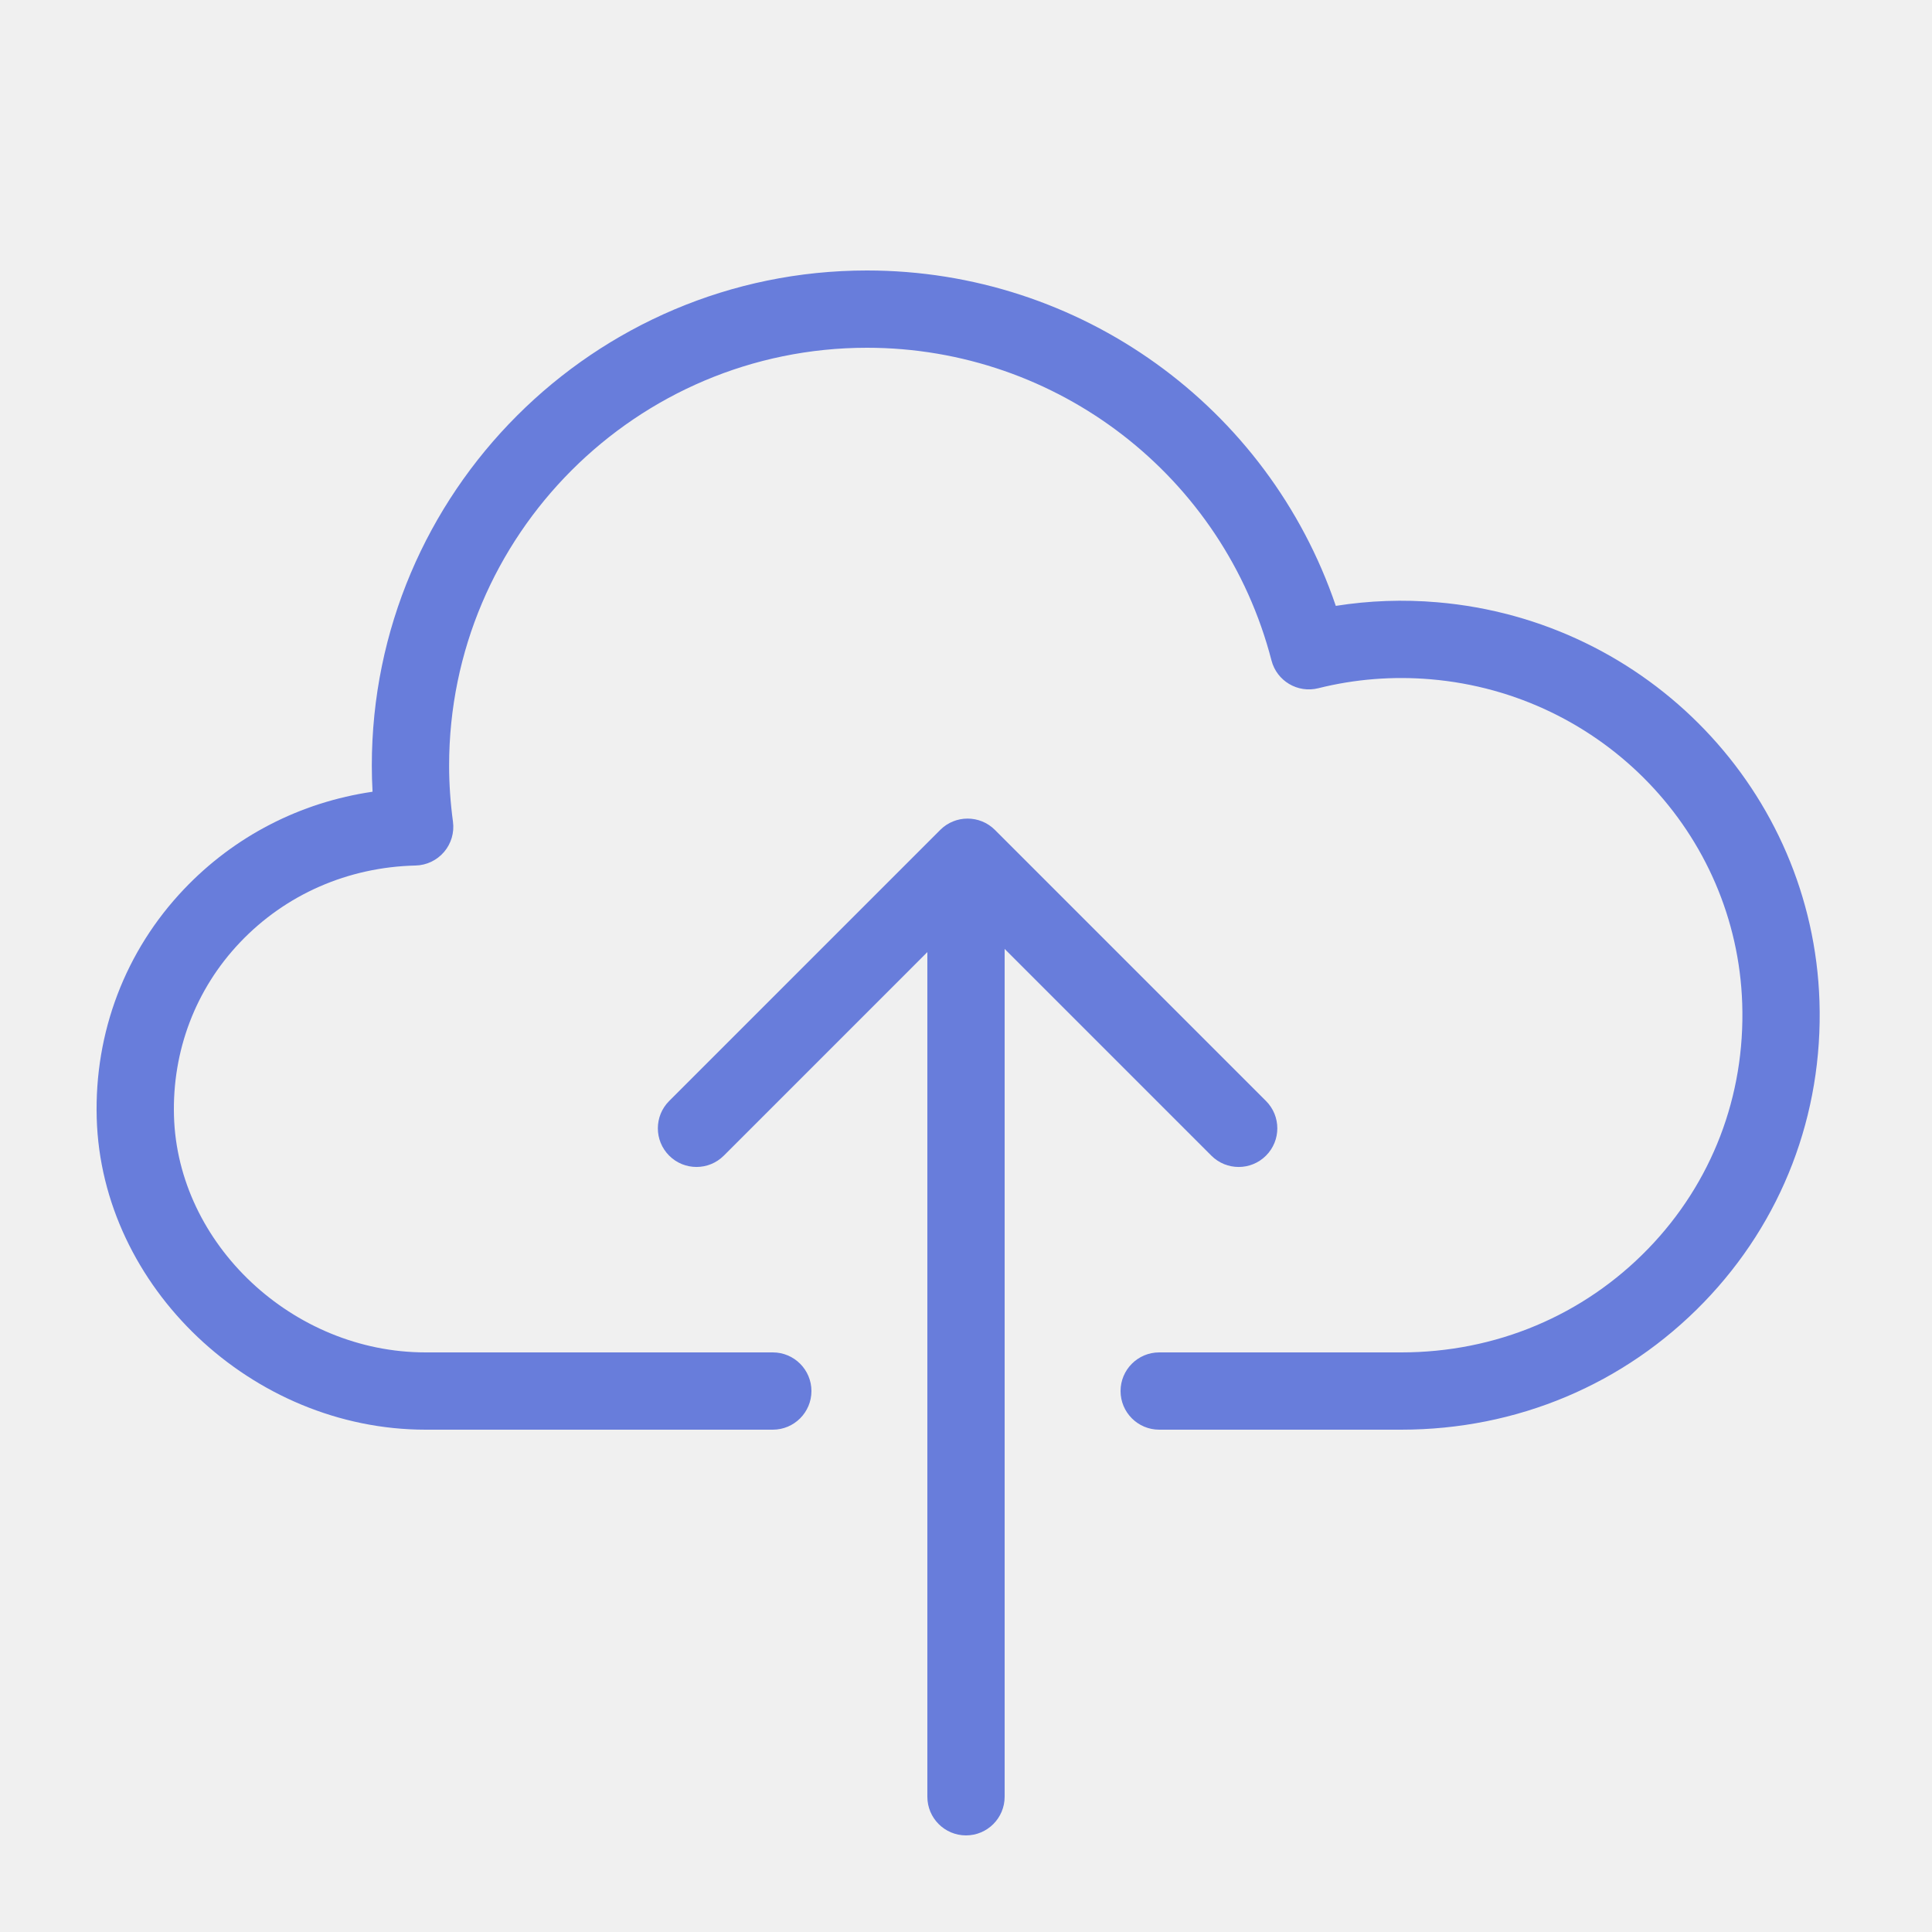
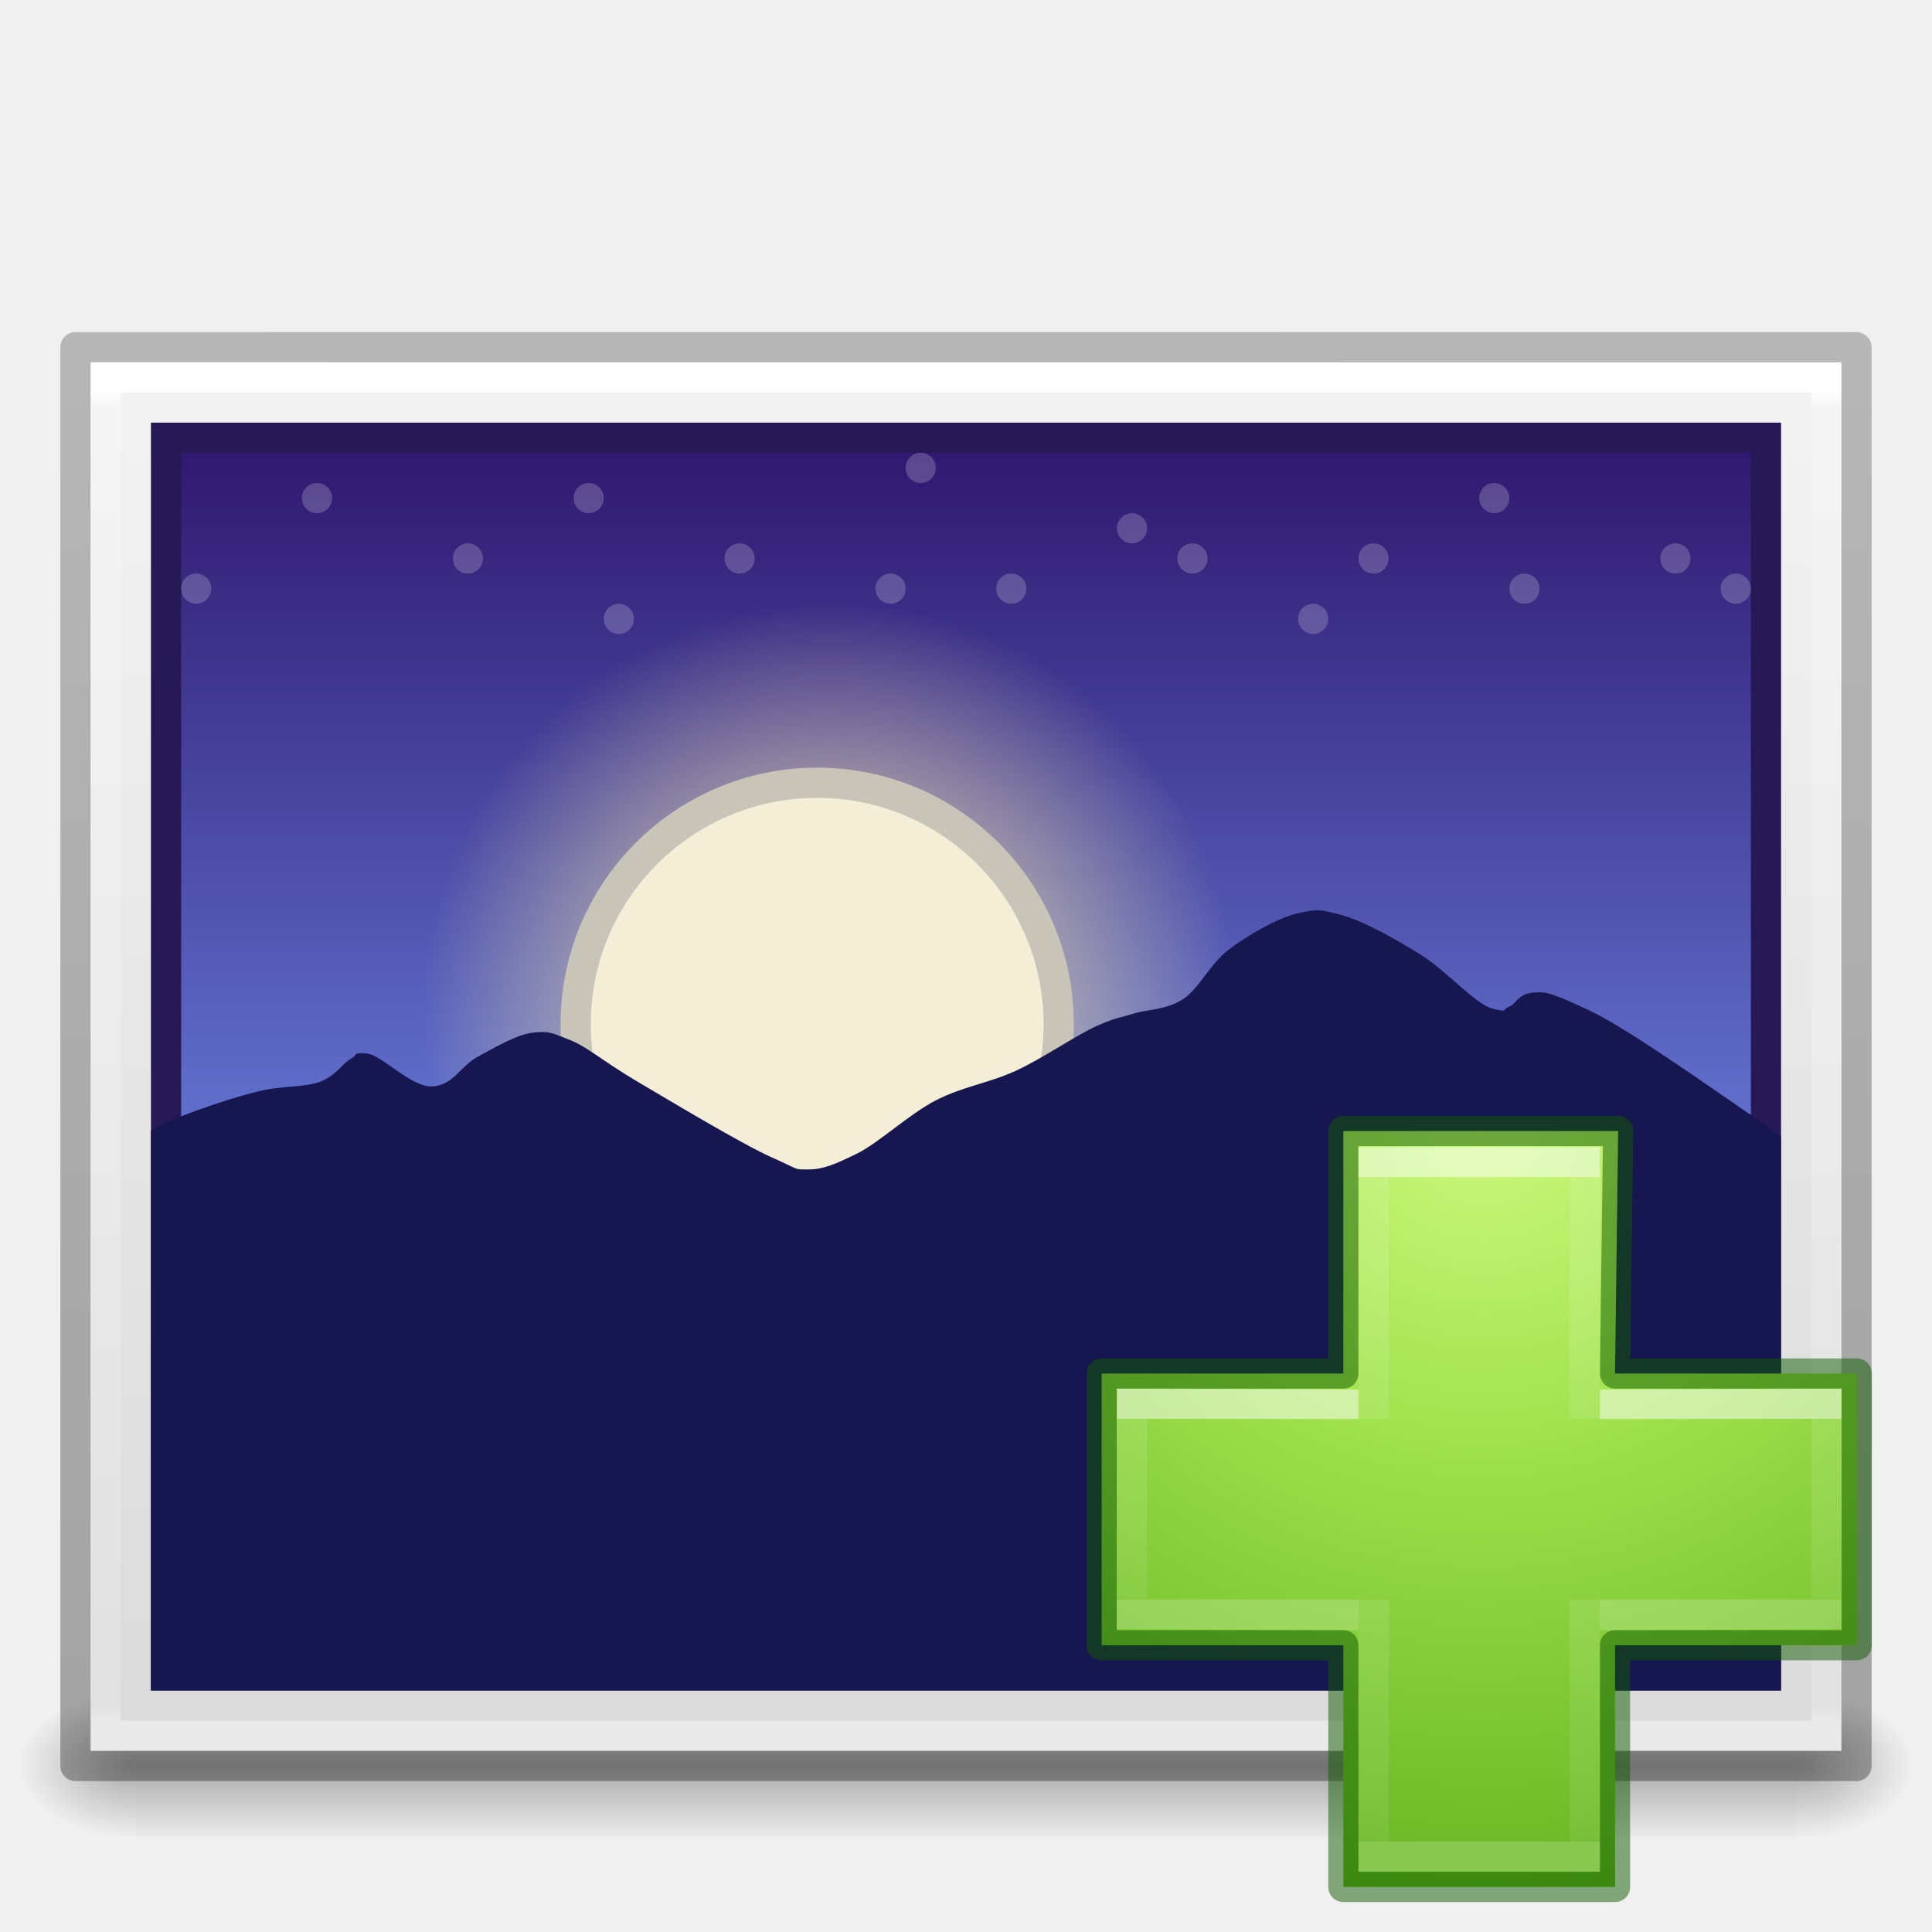
- <svg xmlns="http://www.w3.org/2000/svg" fill="#687ddb" version="1.1" x="0px" y="0px" viewBox="0 0 100 100" enable-background="new 0 0 100 100" xml:space="preserve">
-   <path fill="#687ddb" d="M22.028,74H40c1.104,0,2-0.896,2-2s-0.896-2-2-2H22.028c-6.874,0-12.837-5.605-13.023-12.24  c-0.094-3.372,1.118-6.56,3.414-8.977c2.362-2.487,5.591-3.902,9.091-3.984c0.568-0.013,1.104-0.268,1.474-0.701  c0.369-0.432,0.537-1.001,0.462-1.564c-0.133-0.989-0.2-1.966-0.2-2.904C23.245,27.703,32.948,18,44.874,18  c9.857,0,18.468,6.655,20.938,16.185c0.275,1.062,1.354,1.704,2.421,1.438c1.901-0.476,3.862-0.63,5.825-0.463  c8.898,0.76,15.828,7.977,16.119,16.789c0.158,4.773-1.568,9.275-4.86,12.677C81.963,68.091,77.421,70,72.528,70H60  c-1.104,0-2,0.896-2,2s0.896,2,2,2h12.528c5.987,0,11.549-2.342,15.664-6.594c4.051-4.188,6.176-9.724,5.983-15.59  c-0.357-10.836-8.859-19.71-19.776-20.642c-1.764-0.152-3.525-0.088-5.258,0.186C65.637,21.048,55.916,14,44.874,14  c-14.132,0-25.629,11.497-25.629,25.629c0,0.444,0.013,0.896,0.038,1.351c-3.743,0.548-7.153,2.299-9.765,5.049  c-3.034,3.194-4.636,7.4-4.512,11.844C5.251,66.614,13.047,74,22.028,74z" />
-   <path fill="#687ddb" d="M50,95c1.104,0,2-0.896,2-2V49.117l10.699,10.699c0.391,0.391,0.902,0.586,1.415,0.586  c0.512,0,1.023-0.195,1.414-0.586c0.781-0.781,0.781-2.047,0-2.829L51.496,42.955c-0.781-0.78-2.048-0.78-2.829,0L34.636,56.987  c-0.781,0.781-0.781,2.047,0,2.829c0.781,0.781,2.047,0.781,2.829,0L48,49.28V93C48,94.104,48.896,95,50,95z" />
+ <svg xmlns="http://www.w3.org/2000/svg" xmlns:xlink="http://www.w3.org/1999/xlink" id="svg2453" height="64" width="64" version="1.0">
+   <defs id="defs2455">
+     <linearGradient id="linearGradient3104-6">
+       <stop offset="0" style="stop-color:#000000;stop-opacity:0.318" id="stop3106-3" />
+       <stop offset="1" style="stop-color:#000000;stop-opacity:0.24" id="stop3108-9" />
+     </linearGradient>
+     <linearGradient id="linearGradient3977-4">
+       <stop offset="0" style="stop-color:#ffffff;stop-opacity:1" id="stop3979-7" />
+       <stop offset="0.012" style="stop-color:#ffffff;stop-opacity:0.235" id="stop3981-6" />
+       <stop offset="0.988" style="stop-color:#ffffff;stop-opacity:0.157" id="stop3983-5" />
+       <stop offset="1" style="stop-color:#ffffff;stop-opacity:0.392" id="stop3985-6" />
+     </linearGradient>
+     <linearGradient id="linearGradient3600-9">
+       <stop offset="0" style="stop-color:#f4f4f4;stop-opacity:1" id="stop3602-3" />
+       <stop offset="1" style="stop-color:#dbdbdb;stop-opacity:1" id="stop3604-7" />
+     </linearGradient>
+     <linearGradient id="linearGradient5060-2">
+       <stop offset="0" style="stop-color:#000000;stop-opacity:1" id="stop5062-3" />
+       <stop offset="1" style="stop-color:#000000;stop-opacity:0" id="stop5064-1" />
+     </linearGradient>
+     <linearGradient id="linearGradient5048-8">
+       <stop offset="0" style="stop-color:#000000;stop-opacity:0" id="stop5050-4" />
+       <stop offset="0.5" style="stop-color:#000000;stop-opacity:1" id="stop5056-5" />
+       <stop offset="1" style="stop-color:#000000;stop-opacity:0" id="stop5052-1" />
+     </linearGradient>
+     <linearGradient gradientTransform="matrix(1.361208,0,0,0.9557205,91.69148,7.785644)" gradientUnits="userSpaceOnUse" xlink:href="#linearGradient3104-6" id="linearGradient3163" y2="2.906" x2="-51.786" y1="50.786" x1="-51.786" />
+     <linearGradient gradientTransform="matrix(1.540541,0,0,1.216213,-4.972971,5.810865)" gradientUnits="userSpaceOnUse" xlink:href="#linearGradient3977-4" id="linearGradient3166" y2="42.1" x2="24" y1="5.864" x1="24" />
+     <linearGradient gradientTransform="matrix(1.657139,0,0,0.9994977,-7.771346,9.478588)" gradientUnits="userSpaceOnUse" xlink:href="#linearGradient3600-9" id="linearGradient3169" y2="47.013" x2="25.132" y1="0.985" x1="25.132" />
+     <radialGradient gradientTransform="matrix(0.03212956,0,0,0.02058823,40.13678,48.45142)" gradientUnits="userSpaceOnUse" xlink:href="#linearGradient5060-2" id="radialGradient3172" fy="486.648" fx="605.714" r="117.143" cy="486.648" cx="605.714" />
+     <radialGradient gradientTransform="matrix(-0.03212956,0,0,0.02058823,23.86322,48.45142)" gradientUnits="userSpaceOnUse" xlink:href="#linearGradient5060-2" id="radialGradient3175" fy="486.648" fx="605.714" r="117.143" cy="486.648" cx="605.714" />
+     <linearGradient gradientTransform="matrix(0.1139053,0,0,0.02058823,-9.168641,48.45142)" gradientUnits="userSpaceOnUse" xlink:href="#linearGradient5048-8" id="linearGradient3178" y2="609.505" x2="302.857" y1="366.648" x1="302.857" />
+     <linearGradient gradientTransform="matrix(0.6225918,0,0,0.4797646,-72.25684,-60.49989)" gradientUnits="userSpaceOnUse" xlink:href="#linearGradient3590" id="linearGradient3077-9" y2="143.954" x2="164.28" y1="210.563" x1="164.28" />
+     <linearGradient id="linearGradient4785-3-8">
+       <stop offset="0" style="stop-color:#262626;stop-opacity:1" id="stop4787-5-5" />
+       <stop offset="1" style="stop-color:#4d4d4d;stop-opacity:1" id="stop4789-1-1" />
+     </linearGradient>
+     <linearGradient gradientTransform="matrix(1.413385,0,0,1.401585,3.986264,4.903441)" gradientUnits="userSpaceOnUse" xlink:href="#linearGradient3610-302-9-7-6" id="linearGradient3079-1" y2="36.269" x2="30.306" y1="6.942" x1="30.306" />
+     <linearGradient id="linearGradient3610-302-9-7-6">
+       <stop offset="0" style="stop-color:#1d1d1d;stop-opacity:1" id="stop3796-3-8-6" />
+       <stop offset="1" style="stop-color:#000000;stop-opacity:1" id="stop3798-1-9-9" />
+     </linearGradient>
+     <radialGradient r="31" fy="48.449" fx="65.916" cy="48.449" cx="65.916" gradientTransform="matrix(0,1.242076,-1.351224,0,114.6003,-44.65654)" gradientUnits="userSpaceOnUse" id="radialGradient3106" xlink:href="#linearGradient3242-7-3-8-0-4-58-06-6" />
+     <linearGradient id="linearGradient3242-7-3-8-0-4-58-06">
+       <stop offset="0" style="stop-color:#919fdc;stop-opacity:1" id="stop3244-5-8-5-6-4-3-8" />
+       <stop offset="0.262" style="stop-color:#687ddb;stop-opacity:1" id="stop3246-9-5-1-5-3-0-7" />
+       <stop offset="0.661" style="stop-color:#4c66da;stop-opacity:1" id="stop3248-7-2-0-7-5-35-9" />
+       <stop offset="1" style="stop-color:#1f41d6;stop-opacity:1" id="stop3250-8-2-8-5-6-40-4" />
+     </linearGradient>
+     <linearGradient x1="24.139" y1="9.493" x2="24.139" y2="36.813" id="linearGradient3030-44" xlink:href="#linearGradient4154" gradientUnits="userSpaceOnUse" gradientTransform="matrix(0.9862841,0,0,0.8052748,26.93797,31.3553)" />
+     <linearGradient id="linearGradient4154">
+       <stop id="stop4156" style="stop-color:#ffffff;stop-opacity:1" offset="0" />
+       <stop id="stop4158" style="stop-color:#ffffff;stop-opacity:0.235" offset="0" />
+       <stop id="stop4160" style="stop-color:#ffffff;stop-opacity:0.157" offset="1" />
+       <stop id="stop4162" style="stop-color:#ffffff;stop-opacity:0.392" offset="1" />
+     </linearGradient>
+     <linearGradient x1="24.139" y1="20.067" x2="24.139" y2="26.211" id="linearGradient3030-1" xlink:href="#linearGradient4299" gradientUnits="userSpaceOnUse" gradientTransform="matrix(0.8119709,0,0,0.9765541,30.81134,27.40327)" />
+     <linearGradient id="linearGradient4299">
+       <stop offset="0" style="stop-color:#ffffff;stop-opacity:1" id="stop4301" />
+       <stop offset="0" style="stop-color:#ffffff;stop-opacity:0.235" id="stop4303" />
+       <stop offset="1" style="stop-color:#ffffff;stop-opacity:0.157" id="stop4305" />
+       <stop offset="1" style="stop-color:#ffffff;stop-opacity:0.392" id="stop4307" />
+     </linearGradient>
+     <linearGradient x1="-100.176" y1="37.146" x2="-100.176" y2="-42.767" id="linearGradient4442" xlink:href="#linearGradient3590" gradientUnits="userSpaceOnUse" gradientTransform="matrix(0.3552314,0,0,0.3552598,78.22207,22.16741)" />
+     <linearGradient id="linearGradient3590">
+       <stop id="stop3592" style="stop-color:#687DDB;stop-opacity:1" offset="0" />
+       <stop id="stop3594" style="stop-color:#220055;stop-opacity:1" offset="1" />
+     </linearGradient>
+     <radialGradient gradientTransform="matrix(1.12499,0,0,1.12499,-3.99941,-6.99941)" xlink:href="#linearGradient4413" id="radialGradient4419" cx="28" cy="36" fx="28" fy="36" r="12" gradientUnits="userSpaceOnUse" />
+     <linearGradient id="linearGradient4413">
+       <stop style="stop-color:#ffeeaa;stop-opacity:1;" offset="0" id="stop4415" />
+       <stop id="stop4421" offset="0.5" style="stop-color:#ffeeaa;stop-opacity:1" />
+       <stop style="stop-color:#ffeeaa;stop-opacity:0;" offset="1" id="stop4417" />
+     </linearGradient>
+     <radialGradient r="31" fy="48.449" fx="65.916" cy="48.449" cx="65.916" gradientTransform="matrix(0,1.242076,-1.351224,0,114.6003,-44.65654)" gradientUnits="userSpaceOnUse" id="radialGradient3106-3" xlink:href="#linearGradient3242-7-3-8-0-4-58-06-6" />
+     <linearGradient id="linearGradient3242-7-3-8-0-4-58-06-6">
+       <stop offset="0" style="stop-color:#cdf87e;stop-opacity:1" id="stop3244-5-8-5-6-4-3-8-7" />
+       <stop offset="0.262" style="stop-color:#a2e34f;stop-opacity:1" id="stop3246-9-5-1-5-3-0-7-5" />
+       <stop offset="0.661" style="stop-color:#68b723;stop-opacity:1" id="stop3248-7-2-0-7-5-35-9-3" />
+       <stop offset="1" style="stop-color:#1d7e0d;stop-opacity:1" id="stop3250-8-2-8-5-6-40-4-5" />
+     </linearGradient>
+   </defs>
+   <g id="g4277">
+     <rect width="55" height="5" x="4.5" y="56" id="rect2879-0" style="opacity:0.3;fill:url(#linearGradient3178);fill-opacity:1;fill-rule:nonzero;stroke:none;stroke-width:1;marker:none;visibility:visible;display:inline;overflow:visible" />
+     <path d="m 4.5,56 c 0,0 0,5 0,5 -1.655,0.01 -4,-1.12 -4,-2.5 0,-1.38 1.846,-2.499 4,-2.499 z" id="path2881-4" style="opacity:0.3;fill:url(#radialGradient3175);fill-opacity:1;fill-rule:nonzero;stroke:none;stroke-width:1;marker:none;visibility:visible;display:inline;overflow:visible" />
+     <path d="m 59.5,56 c 0,0 0,5 0,5 1.655,0.01 4,-1.12 4,-2.5 0,-1.38 -1.846,-2.499 -4,-2.499 z" id="path2883-6" style="opacity:0.3;fill:url(#radialGradient3172);fill-opacity:1;fill-rule:nonzero;stroke:none;stroke-width:1;marker:none;visibility:visible;display:inline;overflow:visible" />
+     <path d="m 3,12 c 13.291,0 58,0.003 58,0.003 l 6.9e-5,45.997 c 0,0 -38.667,0 -58,0 0,-15.333 0,-30.666 0,-46 z" id="path4160-6" style="fill:url(#linearGradient3169);fill-opacity:1;stroke:none;display:inline" />
+     <rect width="53" height="41" x="5.5" y="14.5" id="rect3180" style="color:#000000;fill:url(#linearGradient3077-9);fill-opacity:1;fill-rule:nonzero;stroke:#261956;stroke-width:1;stroke-linecap:round;stroke-linejoin:miter;stroke-miterlimit:4;stroke-opacity:1;stroke-dasharray:none;stroke-dashoffset:0;marker:none;visibility:visible;display:inline;overflow:visible;enable-background:accumulate" />
+     <g id="g4261">
+       <circle r="13.5" cy="33.5" cx="27.5" id="path3611" style="opacity:0.5;fill:url(#radialGradient4419);fill-opacity:1;stroke:none;stroke-width:1;stroke-opacity:1" />
+       <circle r="8" cy="33.93" cx="27.07" id="path3607" style="opacity:1;fill:#f4eed7;stroke:#c8c4b7;stroke-width:1.001;stroke-opacity:1" />
+     </g>
+     <path style="fill:#161650;fill-opacity:1;fill-rule:evenodd;stroke:none;stroke-width:1px;stroke-linecap:butt;stroke-linejoin:miter;stroke-opacity:1" d="m 43.694,30.157 c -0.188,-0.01 -0.371,0.023 -0.699,0.097 -0.654,0.148 -1.648,0.712 -2.292,1.204 -0.644,0.492 -0.989,1.32 -1.549,1.663 -0.56,0.343 -1.138,0.312 -1.606,0.457 -0.468,0.145 -0.54,0.111 -1.204,0.402 -0.664,0.291 -1.803,1.083 -2.696,1.492 -0.893,0.409 -1.748,0.518 -2.637,0.973 -0.889,0.455 -1.909,1.423 -2.639,1.778 -0.73,0.354 -1.111,0.519 -1.604,0.516 -0.493,-0.003 -0.228,0.033 -1.204,-0.4 -0.976,-0.433 -3.359,-1.868 -4.474,-2.525 -1.114,-0.657 -1.638,-1.143 -2.237,-1.375 -0.599,-0.232 -0.669,-0.291 -1.204,-0.231 -0.535,0.06 -1.28,0.504 -1.835,0.804 -0.555,0.3 -0.79,0.935 -1.492,0.976 -0.702,0.041 -1.684,-1.055 -2.18,-1.09 -0.495,-0.035 -0.253,0.033 -0.514,0.171 -0.261,0.138 -0.459,0.522 -0.976,0.745 -0.517,0.223 -1.256,0.129 -2.123,0.345 -0.867,0.216 -2.15,0.641 -3.039,1.033 -0.182,0.08 -0.339,0.172 -0.492,0.266 l 0,18.541 53.999,0 0,-18.335 c -0.289,-0.221 -0.58,-0.448 -1.208,-0.875 -1.255,-0.852 -3.933,-2.759 -5.161,-3.327 -1.228,-0.568 -1.42,-0.635 -1.892,-0.573 -0.472,0.061 -0.516,0.382 -0.745,0.459 -0.229,0.077 -0.008,0.216 -0.573,0.057 -0.565,-0.159 -1.518,-1.259 -2.353,-1.778 -0.835,-0.518 -1.929,-1.136 -2.637,-1.318 -0.354,-0.091 -0.548,-0.144 -0.736,-0.154 z" id="path3338" />
+     <path d="m 60.5,57.5 -57,0 0,-45 57,0 z" id="rect6741-1-8" style="fill:none;stroke:url(#linearGradient3166);stroke-width:1;stroke-linecap:round;stroke-linejoin:miter;stroke-miterlimit:4;stroke-opacity:1;stroke-dasharray:none;stroke-dashoffset:0" />
+     <path d="m 2.5,11.5 c 13.52,0 59,0.003 59,0.003 l 6.1e-5,46.997 c 0,0 -39.333,0 -59,0 0,-15.667 0,-31.333 0,-47 z" id="path4160-6-1" style="fill:none;stroke:url(#linearGradient3163);stroke-width:1;stroke-linecap:butt;stroke-linejoin:round;stroke-miterlimit:4;stroke-opacity:1;stroke-dasharray:none;stroke-dashoffset:0;display:inline" />
+     <g id="g4309">
+       <path style="color:#000000;display:inline;overflow:visible;visibility:visible;fill:url(#radialGradient3106);fill-opacity:1.0;fill-rule:nonzero;stroke:none;stroke-width:0.985;marker:none;enable-background:accumulate" id="path2262" d="m 44.5,45.5 0,-8.034 9.104,0 -0.104,8.034 8.007,0 0,9 -8.007,0 0,8.007 -9,0 0,-8.007 -8.007,0 0,-9 8.007,0 z" />
+       <path style="color:#000000;clip-rule:nonzero;display:inline;overflow:visible;visibility:visible;opacity:0.5;isolation:auto;mix-blend-mode:normal;color-interpolation:sRGB;color-interpolation-filters:linearRGB;solid-color:#000000;solid-opacity:1;fill:none;fill-opacity:1;fill-rule:nonzero;stroke:#0f5a00;stroke-width:1;stroke-linecap:round;stroke-linejoin:round;stroke-miterlimit:4;stroke-dasharray:none;stroke-dashoffset:0;stroke-opacity:1;marker:none;color-rendering:auto;image-rendering:auto;shape-rendering:auto;text-rendering:auto;enable-background:accumulate" id="path2262-9" d="m 44.5,45.5 0,-8.034 9.104,0 -0.104,8.034 8.007,0 0,9 -8.007,0 0,8.007 -9,0 0,-8.007 -8.007,0 0,-9 8.007,0 z" />
+       <path d="m 45.5,47.006 0,-8.506 7,0 0,8.494 m 0,6.006 0,8.5 -7,0 0,-8.5" id="path2272-4" style="display:inline;opacity:0.5;fill:none;stroke:url(#linearGradient3030-44);stroke-width:1;stroke-linecap:butt;stroke-linejoin:miter;stroke-miterlimit:4;stroke-dasharray:none;stroke-opacity:1" />
+       <path d="m 53,46.527 7.5,-0.025 0,6.973 L 53,53.5 m -8,0 -7.5,-0.025 0,-6.973 L 45,46.527" id="path2272-2" style="display:inline;opacity:0.5;fill:none;stroke:url(#linearGradient3030-1);stroke-width:1;stroke-linecap:butt;stroke-linejoin:miter;stroke-miterlimit:4;stroke-dasharray:none;stroke-opacity:1" />
+     </g>
+     <path id="path4423" d="M 30.5 15 C 30.224 15 30 15.224 30 15.5 C 30 15.776 30.224 16 30.5 16 C 30.776 16 31 15.776 31 15.5 C 31 15.224 30.776 15 30.5 15 z M 10.5 16 C 10.224 16 10 16.224 10 16.5 C 10 16.776 10.224 17 10.5 17 C 10.776 17 11 16.776 11 16.5 C 11 16.224 10.776 16 10.5 16 z M 19.5 16 C 19.224 16 19 16.224 19 16.5 C 19 16.776 19.224 17 19.5 17 C 19.776 17 20 16.776 20 16.5 C 20 16.224 19.776 16 19.5 16 z M 49.5 16 C 49.224 16 49 16.224 49 16.5 C 49 16.776 49.224 17 49.5 17 C 49.776 17 50 16.776 50 16.5 C 50 16.224 49.776 16 49.5 16 z M 37.5 17 C 37.224 17 37 17.224 37 17.5 C 37 17.776 37.224 18 37.5 18 C 37.776 18 38 17.776 38 17.5 C 38 17.224 37.776 17 37.5 17 z M 15.5 18 C 15.224 18 15 18.224 15 18.5 C 15 18.776 15.224 19 15.5 19 C 15.776 19 16 18.776 16 18.5 C 16 18.224 15.776 18 15.5 18 z M 24.5 18 C 24.224 18 24 18.224 24 18.5 C 24 18.776 24.224 19 24.5 19 C 24.776 19 25 18.776 25 18.5 C 25 18.224 24.776 18 24.5 18 z M 39.5 18 C 39.224 18 39 18.224 39 18.5 C 39 18.776 39.224 19 39.5 19 C 39.776 19 40 18.776 40 18.5 C 40 18.224 39.776 18 39.5 18 z M 45.5 18 C 45.224 18 45 18.224 45 18.5 C 45 18.776 45.224 19 45.5 19 C 45.776 19 46 18.776 46 18.5 C 46 18.224 45.776 18 45.5 18 z M 55.5 18 C 55.224 18 55 18.224 55 18.5 C 55 18.776 55.224 19 55.5 19 C 55.776 19 56 18.776 56 18.5 C 56 18.224 55.776 18 55.5 18 z M 6.5 19 C 6.224 19 6 19.224 6 19.5 C 6 19.776 6.224 20 6.5 20 C 6.776 20 7 19.776 7 19.5 C 7 19.224 6.776 19 6.5 19 z M 29.5 19 C 29.224 19 29 19.224 29 19.5 C 29 19.776 29.224 20 29.5 20 C 29.776 20 30 19.776 30 19.5 C 30 19.224 29.776 19 29.5 19 z M 33.5 19 C 33.224 19 33 19.224 33 19.5 C 33 19.776 33.224 20 33.5 20 C 33.776 20 34 19.776 34 19.5 C 34 19.224 33.776 19 33.5 19 z M 50.5 19 C 50.224 19 50 19.224 50 19.5 C 50 19.776 50.224 20 50.5 20 C 50.776 20 51 19.776 51 19.5 C 51 19.224 50.776 19 50.5 19 z M 57.5 19 C 57.224 19 57 19.224 57 19.5 C 57 19.776 57.224 20 57.5 20 C 57.776 20 58 19.776 58 19.5 C 58 19.224 57.776 19 57.5 19 z M 20.5 20 C 20.224 20 20 20.224 20 20.5 C 20 20.776 20.224 21 20.5 21 C 20.776 21 21 20.776 21 20.5 C 21 20.224 20.776 20 20.5 20 z M 43.5 20 C 43.224 20 43 20.224 43 20.5 C 43 20.776 43.224 21 43.5 21 C 43.776 21 44 20.776 44 20.5 C 44 20.224 43.776 20 43.5 20 z " style="opacity:0.2;fill:#ffffff;fill-opacity:1;stroke:none;stroke-width:1;stroke-opacity:1" />
+   </g>
</svg>
